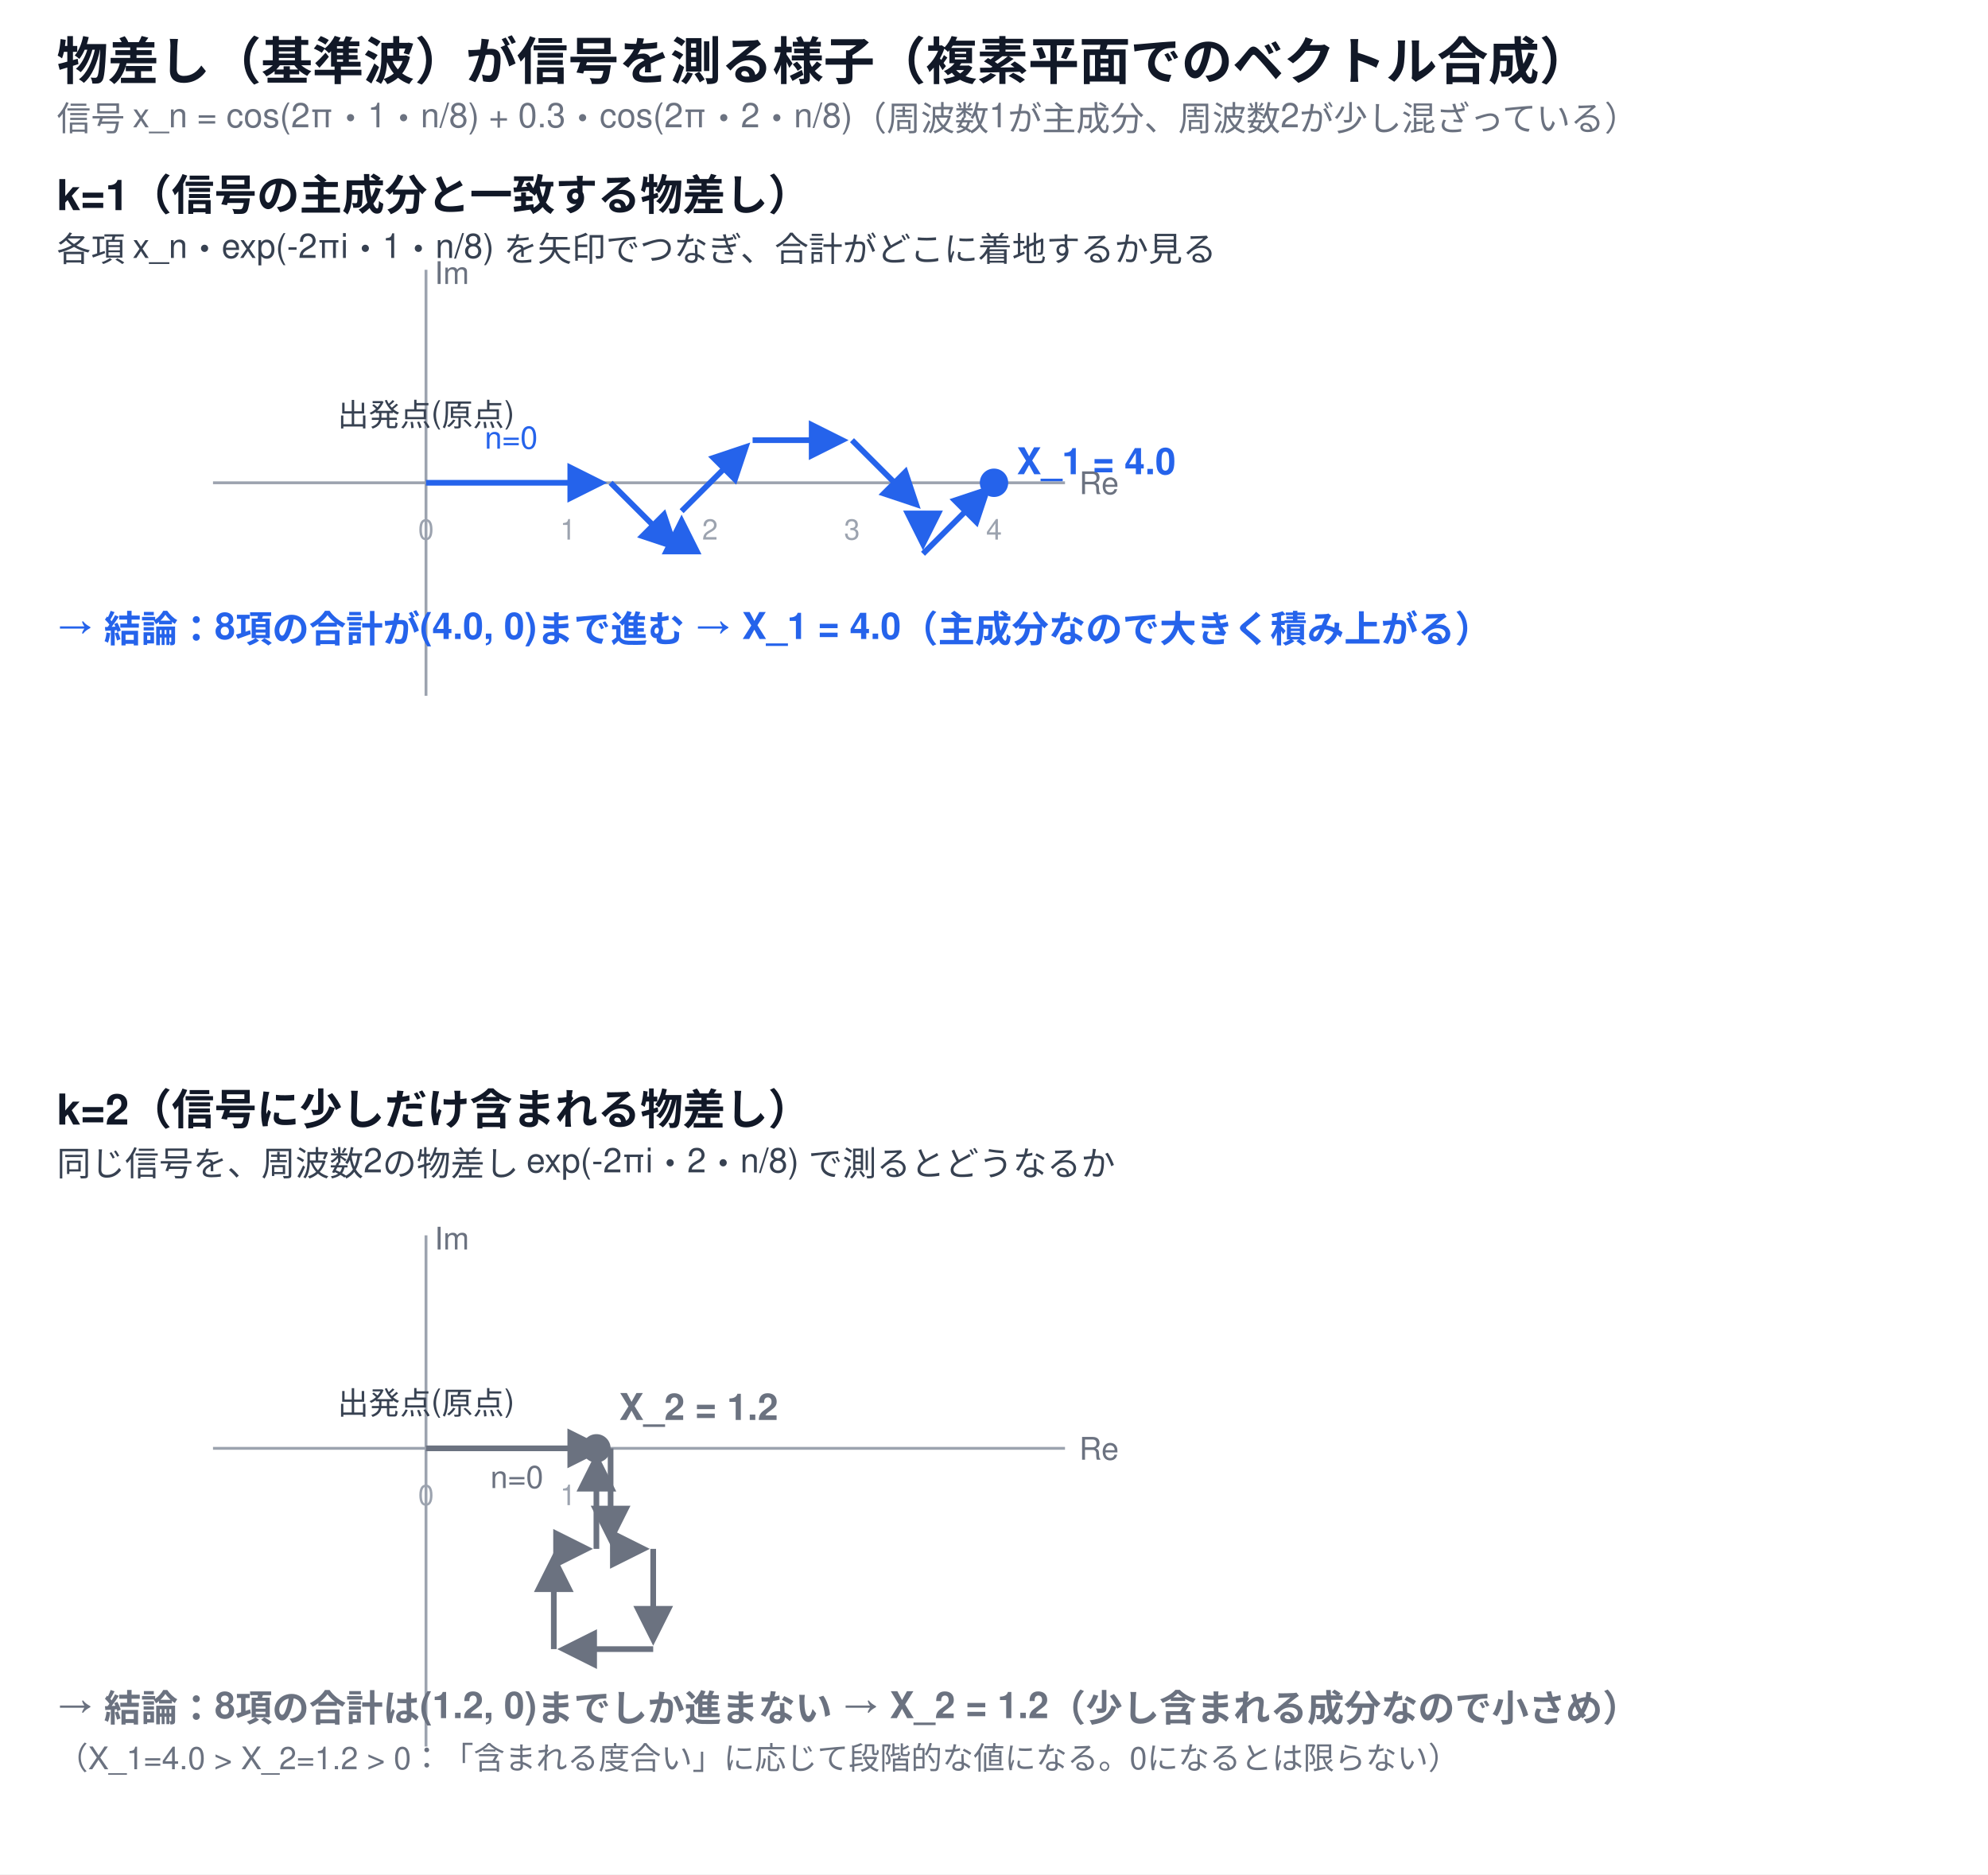
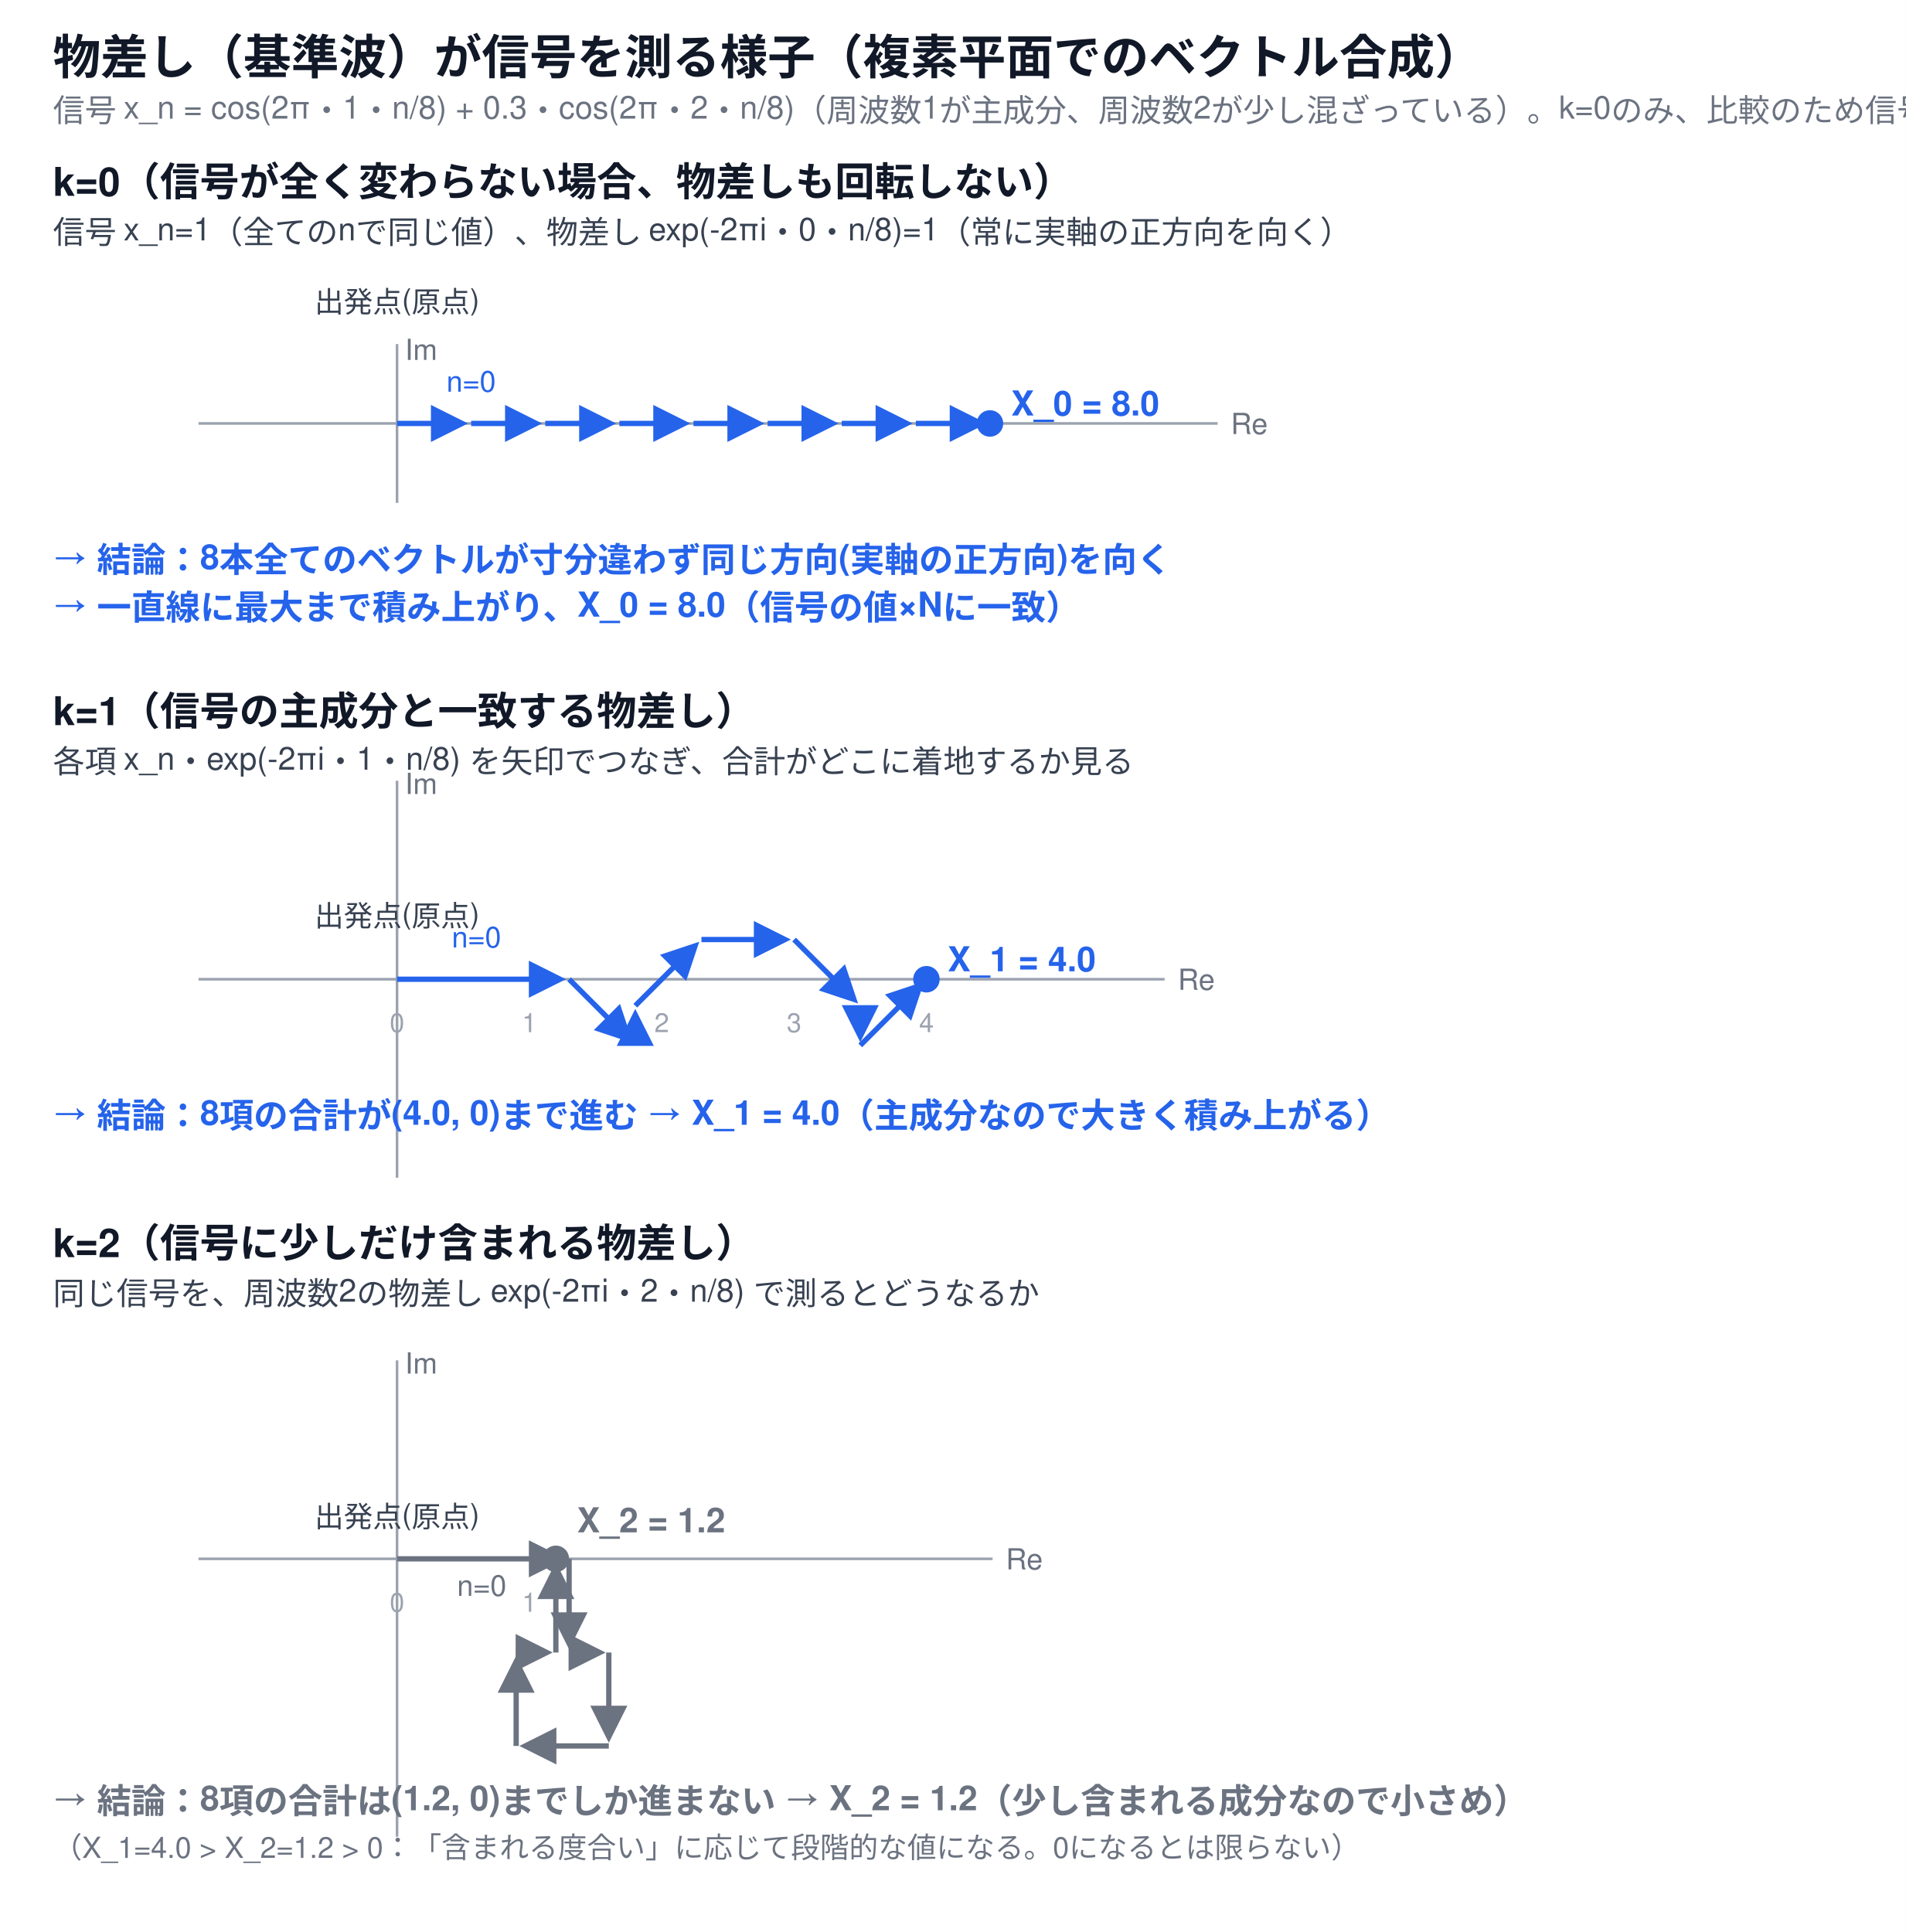
- <svg xmlns="http://www.w3.org/2000/svg" width="2800" height="2640" viewBox="0 0 700 660" font-family="Helvetica, Arial, sans-serif">
+ <svg xmlns="http://www.w3.org/2000/svg" width="2880" height="2920" viewBox="0 0 720 730" font-family="Helvetica, Arial, sans-serif">
  <defs>
    <marker id="arrow" viewBox="0 0 10 10" refX="8" refY="5" markerWidth="7" markerHeight="7" orient="auto-start-reverse">
      <path d="M 0 0 L 10 5 L 0 10 z" fill="#2563eb" />
    </marker>
    <marker id="arrowGray" viewBox="0 0 10 10" refX="8" refY="5" markerWidth="7" markerHeight="7" orient="auto-start-reverse">
      <path d="M 0 0 L 10 5 L 0 10 z" fill="#6b7280" />
    </marker>
  </defs>
-   <rect x="0" y="0" width="700" height="660" fill="#ffffff" />
+   <rect x="0" y="0" width="720" height="730" fill="#ffffff" />
  <text x="20" y="28" font-size="18" font-weight="bold" fill="#111827">物差し（基準波）が信号を測る様子（複素平面でのベクトル合成）</text>
-   <text x="20" y="46" font-size="12" fill="#6b7280">信号 x_n = cos(2π・1・n/8) + 0.3・cos(2π・2・n/8)（周波数1が主成分、周波数2が少し混ざっている）</text>
-   <text x="20" y="74" font-size="15" font-weight="bold" fill="#111827">k=1（信号の主成分と一致する物差し）</text>
-   <text x="20" y="92" font-size="12" fill="#374151">各項 x_n・exp(-2πi・1・n/8) を矢印でつなぎ、合計がどこに着地するか見る</text>
-   <line x1="75" y1="170" x2="375" y2="170" stroke="#9ca3af" stroke-width="1" />
-   <line x1="150" y1="95" x2="150" y2="245" stroke="#9ca3af" stroke-width="1" />
-   <text x="380" y="174" font-size="11" fill="#6b7280">Re</text>
-   <text x="153" y="100" font-size="11" fill="#6b7280">Im</text>
-   <text x="150" y="190" font-size="10" fill="#9ca3af" text-anchor="middle">0</text>
-   <text x="200" y="190" font-size="10" fill="#9ca3af" text-anchor="middle">1</text>
-   <text x="250" y="190" font-size="10" fill="#9ca3af" text-anchor="middle">2</text>
-   <text x="300" y="190" font-size="10" fill="#9ca3af" text-anchor="middle">3</text>
-   <text x="350" y="190" font-size="10" fill="#9ca3af" text-anchor="middle">4</text>
-   <line x1="150" y1="170" x2="211.0" y2="170.0" stroke="#2563eb" stroke-width="2" marker-end="url(#arrow)" />
-   <line x1="215" y1="170" x2="237.2" y2="192.2" stroke="#2563eb" stroke-width="2" marker-end="url(#arrow)" />
-   <line x1="240" y1="195" x2="240.0" y2="184.0" stroke="#2563eb" stroke-width="2" marker-end="url(#arrow)" />
-   <line x1="240" y1="180" x2="262.2" y2="157.8" stroke="#2563eb" stroke-width="2" marker-end="url(#arrow)" />
-   <line x1="265" y1="155" x2="296.0" y2="155.0" stroke="#2563eb" stroke-width="2" marker-end="url(#arrow)" />
-   <line x1="300" y1="155" x2="322.2" y2="177.2" stroke="#2563eb" stroke-width="2" marker-end="url(#arrow)" />
-   <line x1="325" y1="180" x2="325.0" y2="191.0" stroke="#2563eb" stroke-width="2" marker-end="url(#arrow)" />
-   <line x1="325" y1="195" x2="347.2" y2="172.8" stroke="#2563eb" stroke-width="2" marker-end="url(#arrow)" />
-   <text x="180" y="158" font-size="11" fill="#2563eb" text-anchor="middle">n=0</text>
-   <text x="150" y="150" font-size="11" fill="#374151" text-anchor="middle">出発点(原点)</text>
-   <circle cx="350" cy="170" r="5" fill="#2563eb" />
-   <text x="358" y="167" font-size="13" font-weight="bold" fill="#2563eb">X_1 = 4.0</text>
-   <text x="20" y="225" font-size="13" font-weight="bold" fill="#2563eb">→ 結論：8項の合計が(4.0, 0)まで進む → X_1 = 4.0（主成分なので大きく積み上がる）</text>
-   <text x="20" y="396" font-size="15" font-weight="bold" fill="#111827">k=2（信号に少しだけ含まれる物差し）</text>
-   <text x="20" y="414" font-size="12" fill="#374151">同じ信号を、周波数2の物差し exp(-2πi・2・n/8) で測るとどうなるか</text>
-   <line x1="75" y1="510" x2="375" y2="510" stroke="#9ca3af" stroke-width="1" />
-   <line x1="150" y1="435" x2="150" y2="615" stroke="#9ca3af" stroke-width="1" />
-   <text x="380" y="514" font-size="11" fill="#6b7280">Re</text>
-   <text x="153" y="440" font-size="11" fill="#6b7280">Im</text>
-   <text x="150" y="530" font-size="10" fill="#9ca3af" text-anchor="middle">0</text>
-   <text x="200" y="530" font-size="10" fill="#9ca3af" text-anchor="middle">1</text>
-   <line x1="150" y1="510" x2="211.0" y2="510.0" stroke="#6b7280" stroke-width="2" marker-end="url(#arrowGray)" />
-   <line x1="215" y1="510" x2="215.0" y2="541.4" stroke="#6b7280" stroke-width="2" marker-end="url(#arrowGray)" />
-   <line x1="215" y1="545.4" x2="226.0" y2="545.4" stroke="#6b7280" stroke-width="2" marker-end="url(#arrowGray)" />
-   <line x1="230" y1="545.4" x2="230.0" y2="576.7" stroke="#6b7280" stroke-width="2" marker-end="url(#arrowGray)" />
-   <line x1="230" y1="580.7" x2="199.0" y2="580.7" stroke="#6b7280" stroke-width="2" marker-end="url(#arrowGray)" />
-   <line x1="195" y1="580.7" x2="195.0" y2="549.4" stroke="#6b7280" stroke-width="2" marker-end="url(#arrowGray)" />
-   <line x1="195" y1="545.4" x2="206.0" y2="545.4" stroke="#6b7280" stroke-width="2" marker-end="url(#arrowGray)" />
-   <line x1="210" y1="545.4" x2="210.0" y2="514.0" stroke="#6b7280" stroke-width="2" marker-end="url(#arrowGray)" />
-   <text x="150" y="498" font-size="11" fill="#374151" text-anchor="middle">出発点(原点)</text>
-   <text x="182" y="524" font-size="11" fill="#6b7280" text-anchor="middle">n=0</text>
-   <circle cx="210" cy="510" r="5" fill="#6b7280" />
-   <text x="218" y="500" font-size="13" font-weight="bold" fill="#6b7280">X_2 = 1.2</text>
-   <text x="20" y="605" font-size="13" font-weight="bold" fill="#6b7280">→ 結論：8項の合計は(1.2, 0)までしか進まない → X_2 = 1.2（少し含まれる成分なので小さめ）</text>
-   <text x="20" y="623" font-size="11" fill="#6b7280">（X_1=4.0 &gt; X_2=1.2 &gt; 0：「含まれる度合い」に応じて段階的な値になる。0になるとは限らない）</text>
+   <text x="20" y="46" font-size="12" fill="#6b7280">信号 x_n = cos(2π・1・n/8) + 0.3・cos(2π・2・n/8)（周波数1が主成分、周波数2が少し混ざっている）。k=0のみ、比較のため信号が変化しない場合(x_n=1)を使う</text>
+   <text x="20" y="74" font-size="15" font-weight="bold" fill="#111827">k=0（信号が全く変わらない場合、物差しも回転しない）</text>
+   <text x="20" y="92" font-size="12" fill="#374151">信号 x_n=1（全てのnで同じ値）、物差し exp(-2πi・0・n/8)=1（常に実軸の正方向を向く）</text>
+   <line x1="75" y1="160" x2="460" y2="160" stroke="#9ca3af" stroke-width="1" />
+   <line x1="150" y1="130" x2="150" y2="190" stroke="#9ca3af" stroke-width="1" />
+   <text x="465" y="164" font-size="11" fill="#6b7280">Re</text>
+   <text x="153" y="136" font-size="11" fill="#6b7280">Im</text>
+   <line x1="150.0" y1="160.0" x2="174.0" y2="160.0" stroke="#2563eb" stroke-width="2" marker-end="url(#arrow)" />
+   <line x1="178.0" y1="160.0" x2="202.0" y2="160.0" stroke="#2563eb" stroke-width="2" marker-end="url(#arrow)" />
+   <line x1="206.0" y1="160.0" x2="230.0" y2="160.0" stroke="#2563eb" stroke-width="2" marker-end="url(#arrow)" />
+   <line x1="234.0" y1="160.0" x2="258.0" y2="160.0" stroke="#2563eb" stroke-width="2" marker-end="url(#arrow)" />
+   <line x1="262.0" y1="160.0" x2="286.0" y2="160.0" stroke="#2563eb" stroke-width="2" marker-end="url(#arrow)" />
+   <line x1="290.0" y1="160.0" x2="314.0" y2="160.0" stroke="#2563eb" stroke-width="2" marker-end="url(#arrow)" />
+   <line x1="318.0" y1="160.0" x2="342.0" y2="160.0" stroke="#2563eb" stroke-width="2" marker-end="url(#arrow)" />
+   <line x1="346.0" y1="160.0" x2="370.0" y2="160.0" stroke="#2563eb" stroke-width="2" marker-end="url(#arrow)" />
+   <text x="150" y="118" font-size="11" fill="#374151" text-anchor="middle">出発点(原点)</text>
+   <text x="178" y="148" font-size="11" fill="#2563eb" text-anchor="middle">n=0</text>
+   <circle cx="374" cy="160" r="5" fill="#2563eb" />
+   <text x="382" y="157" font-size="13" font-weight="bold" fill="#2563eb">X_0 = 8.0</text>
+   <text x="20" y="215" font-size="13" font-weight="bold" fill="#2563eb">→ 結論：8本全てのベクトルが寸分違わず同じ方向(実軸の正方向)を向く</text>
+   <text x="20" y="233" font-size="13" font-weight="bold" fill="#2563eb">→ 一直線に最大まで積み上がり、X_0 = 8.0（信号の値×Nに一致）</text>
+   <text x="20" y="274" font-size="15" font-weight="bold" fill="#111827">k=1（信号の主成分と一致する物差し）</text>
+   <text x="20" y="292" font-size="12" fill="#374151">各項 x_n・exp(-2πi・1・n/8) を矢印でつなぎ、合計がどこに着地するか見る</text>
+   <line x1="75" y1="370" x2="440" y2="370" stroke="#9ca3af" stroke-width="1" />
+   <line x1="150" y1="295" x2="150" y2="445" stroke="#9ca3af" stroke-width="1" />
+   <text x="445" y="374" font-size="11" fill="#6b7280">Re</text>
+   <text x="153" y="300" font-size="11" fill="#6b7280">Im</text>
+   <text x="150" y="390" font-size="10" fill="#9ca3af" text-anchor="middle">0</text>
+   <text x="200" y="390" font-size="10" fill="#9ca3af" text-anchor="middle">1</text>
+   <text x="250" y="390" font-size="10" fill="#9ca3af" text-anchor="middle">2</text>
+   <text x="300" y="390" font-size="10" fill="#9ca3af" text-anchor="middle">3</text>
+   <text x="350" y="390" font-size="10" fill="#9ca3af" text-anchor="middle">4</text>
+   <line x1="150" y1="370" x2="211.0" y2="370.0" stroke="#2563eb" stroke-width="2" marker-end="url(#arrow)" />
+   <line x1="215" y1="370" x2="237.2" y2="392.2" stroke="#2563eb" stroke-width="2" marker-end="url(#arrow)" />
+   <line x1="240" y1="395" x2="240.0" y2="384.0" stroke="#2563eb" stroke-width="2" marker-end="url(#arrow)" />
+   <line x1="240" y1="380" x2="262.2" y2="357.8" stroke="#2563eb" stroke-width="2" marker-end="url(#arrow)" />
+   <line x1="265" y1="355" x2="296.0" y2="355.0" stroke="#2563eb" stroke-width="2" marker-end="url(#arrow)" />
+   <line x1="300" y1="355" x2="322.2" y2="377.2" stroke="#2563eb" stroke-width="2" marker-end="url(#arrow)" />
+   <line x1="325" y1="380" x2="325.0" y2="391.0" stroke="#2563eb" stroke-width="2" marker-end="url(#arrow)" />
+   <line x1="325" y1="395" x2="347.2" y2="372.8" stroke="#2563eb" stroke-width="2" marker-end="url(#arrow)" />
+   <text x="180" y="358" font-size="11" fill="#2563eb" text-anchor="middle">n=0</text>
+   <text x="150" y="350" font-size="11" fill="#374151" text-anchor="middle">出発点(原点)</text>
+   <circle cx="350" cy="370" r="5" fill="#2563eb" />
+   <text x="358" y="367" font-size="13" font-weight="bold" fill="#2563eb">X_1 = 4.0</text>
+   <text x="20" y="425" font-size="13" font-weight="bold" fill="#2563eb">→ 結論：8項の合計が(4.0, 0)まで進む → X_1 = 4.0（主成分なので大きく積み上がる）</text>
+   <text x="20" y="475" font-size="15" font-weight="bold" fill="#111827">k=2（信号に少しだけ含まれる物差し）</text>
+   <text x="20" y="493" font-size="12" fill="#374151">同じ信号を、周波数2の物差し exp(-2πi・2・n/8) で測るとどうなるか</text>
+   <line x1="75" y1="589" x2="375" y2="589" stroke="#9ca3af" stroke-width="1" />
+   <line x1="150" y1="514" x2="150" y2="694" stroke="#9ca3af" stroke-width="1" />
+   <text x="380" y="593" font-size="11" fill="#6b7280">Re</text>
+   <text x="153" y="519" font-size="11" fill="#6b7280">Im</text>
+   <text x="150" y="609" font-size="10" fill="#9ca3af" text-anchor="middle">0</text>
+   <text x="200" y="609" font-size="10" fill="#9ca3af" text-anchor="middle">1</text>
+   <line x1="150" y1="589.0" x2="211.0" y2="589.0" stroke="#6b7280" stroke-width="2" marker-end="url(#arrowGray)" />
+   <line x1="215" y1="589.0" x2="215.0" y2="620.4" stroke="#6b7280" stroke-width="2" marker-end="url(#arrowGray)" />
+   <line x1="215" y1="624.4" x2="226.0" y2="624.4" stroke="#6b7280" stroke-width="2" marker-end="url(#arrowGray)" />
+   <line x1="230" y1="624.4" x2="230.0" y2="655.7" stroke="#6b7280" stroke-width="2" marker-end="url(#arrowGray)" />
+   <line x1="230" y1="659.7" x2="199.0" y2="659.7" stroke="#6b7280" stroke-width="2" marker-end="url(#arrowGray)" />
+   <line x1="195" y1="659.7" x2="195.0" y2="628.4" stroke="#6b7280" stroke-width="2" marker-end="url(#arrowGray)" />
+   <line x1="195" y1="624.4" x2="206.0" y2="624.4" stroke="#6b7280" stroke-width="2" marker-end="url(#arrowGray)" />
+   <line x1="210" y1="624.4" x2="210.0" y2="593.0" stroke="#6b7280" stroke-width="2" marker-end="url(#arrowGray)" />
+   <text x="150" y="577" font-size="11" fill="#374151" text-anchor="middle">出発点(原点)</text>
+   <text x="182" y="603" font-size="11" fill="#6b7280" text-anchor="middle">n=0</text>
+   <circle cx="210" cy="589" r="5" fill="#6b7280" />
+   <text x="218" y="579" font-size="13" font-weight="bold" fill="#6b7280">X_2 = 1.2</text>
+   <text x="20" y="684" font-size="13" font-weight="bold" fill="#6b7280">→ 結論：8項の合計は(1.2, 0)までしか進まない → X_2 = 1.2（少し含まれる成分なので小さめ）</text>
+   <text x="20" y="702" font-size="11" fill="#6b7280">（X_1=4.0 &gt; X_2=1.2 &gt; 0：「含まれる度合い」に応じて段階的な値になる。0になるとは限らない）</text>
</svg>
